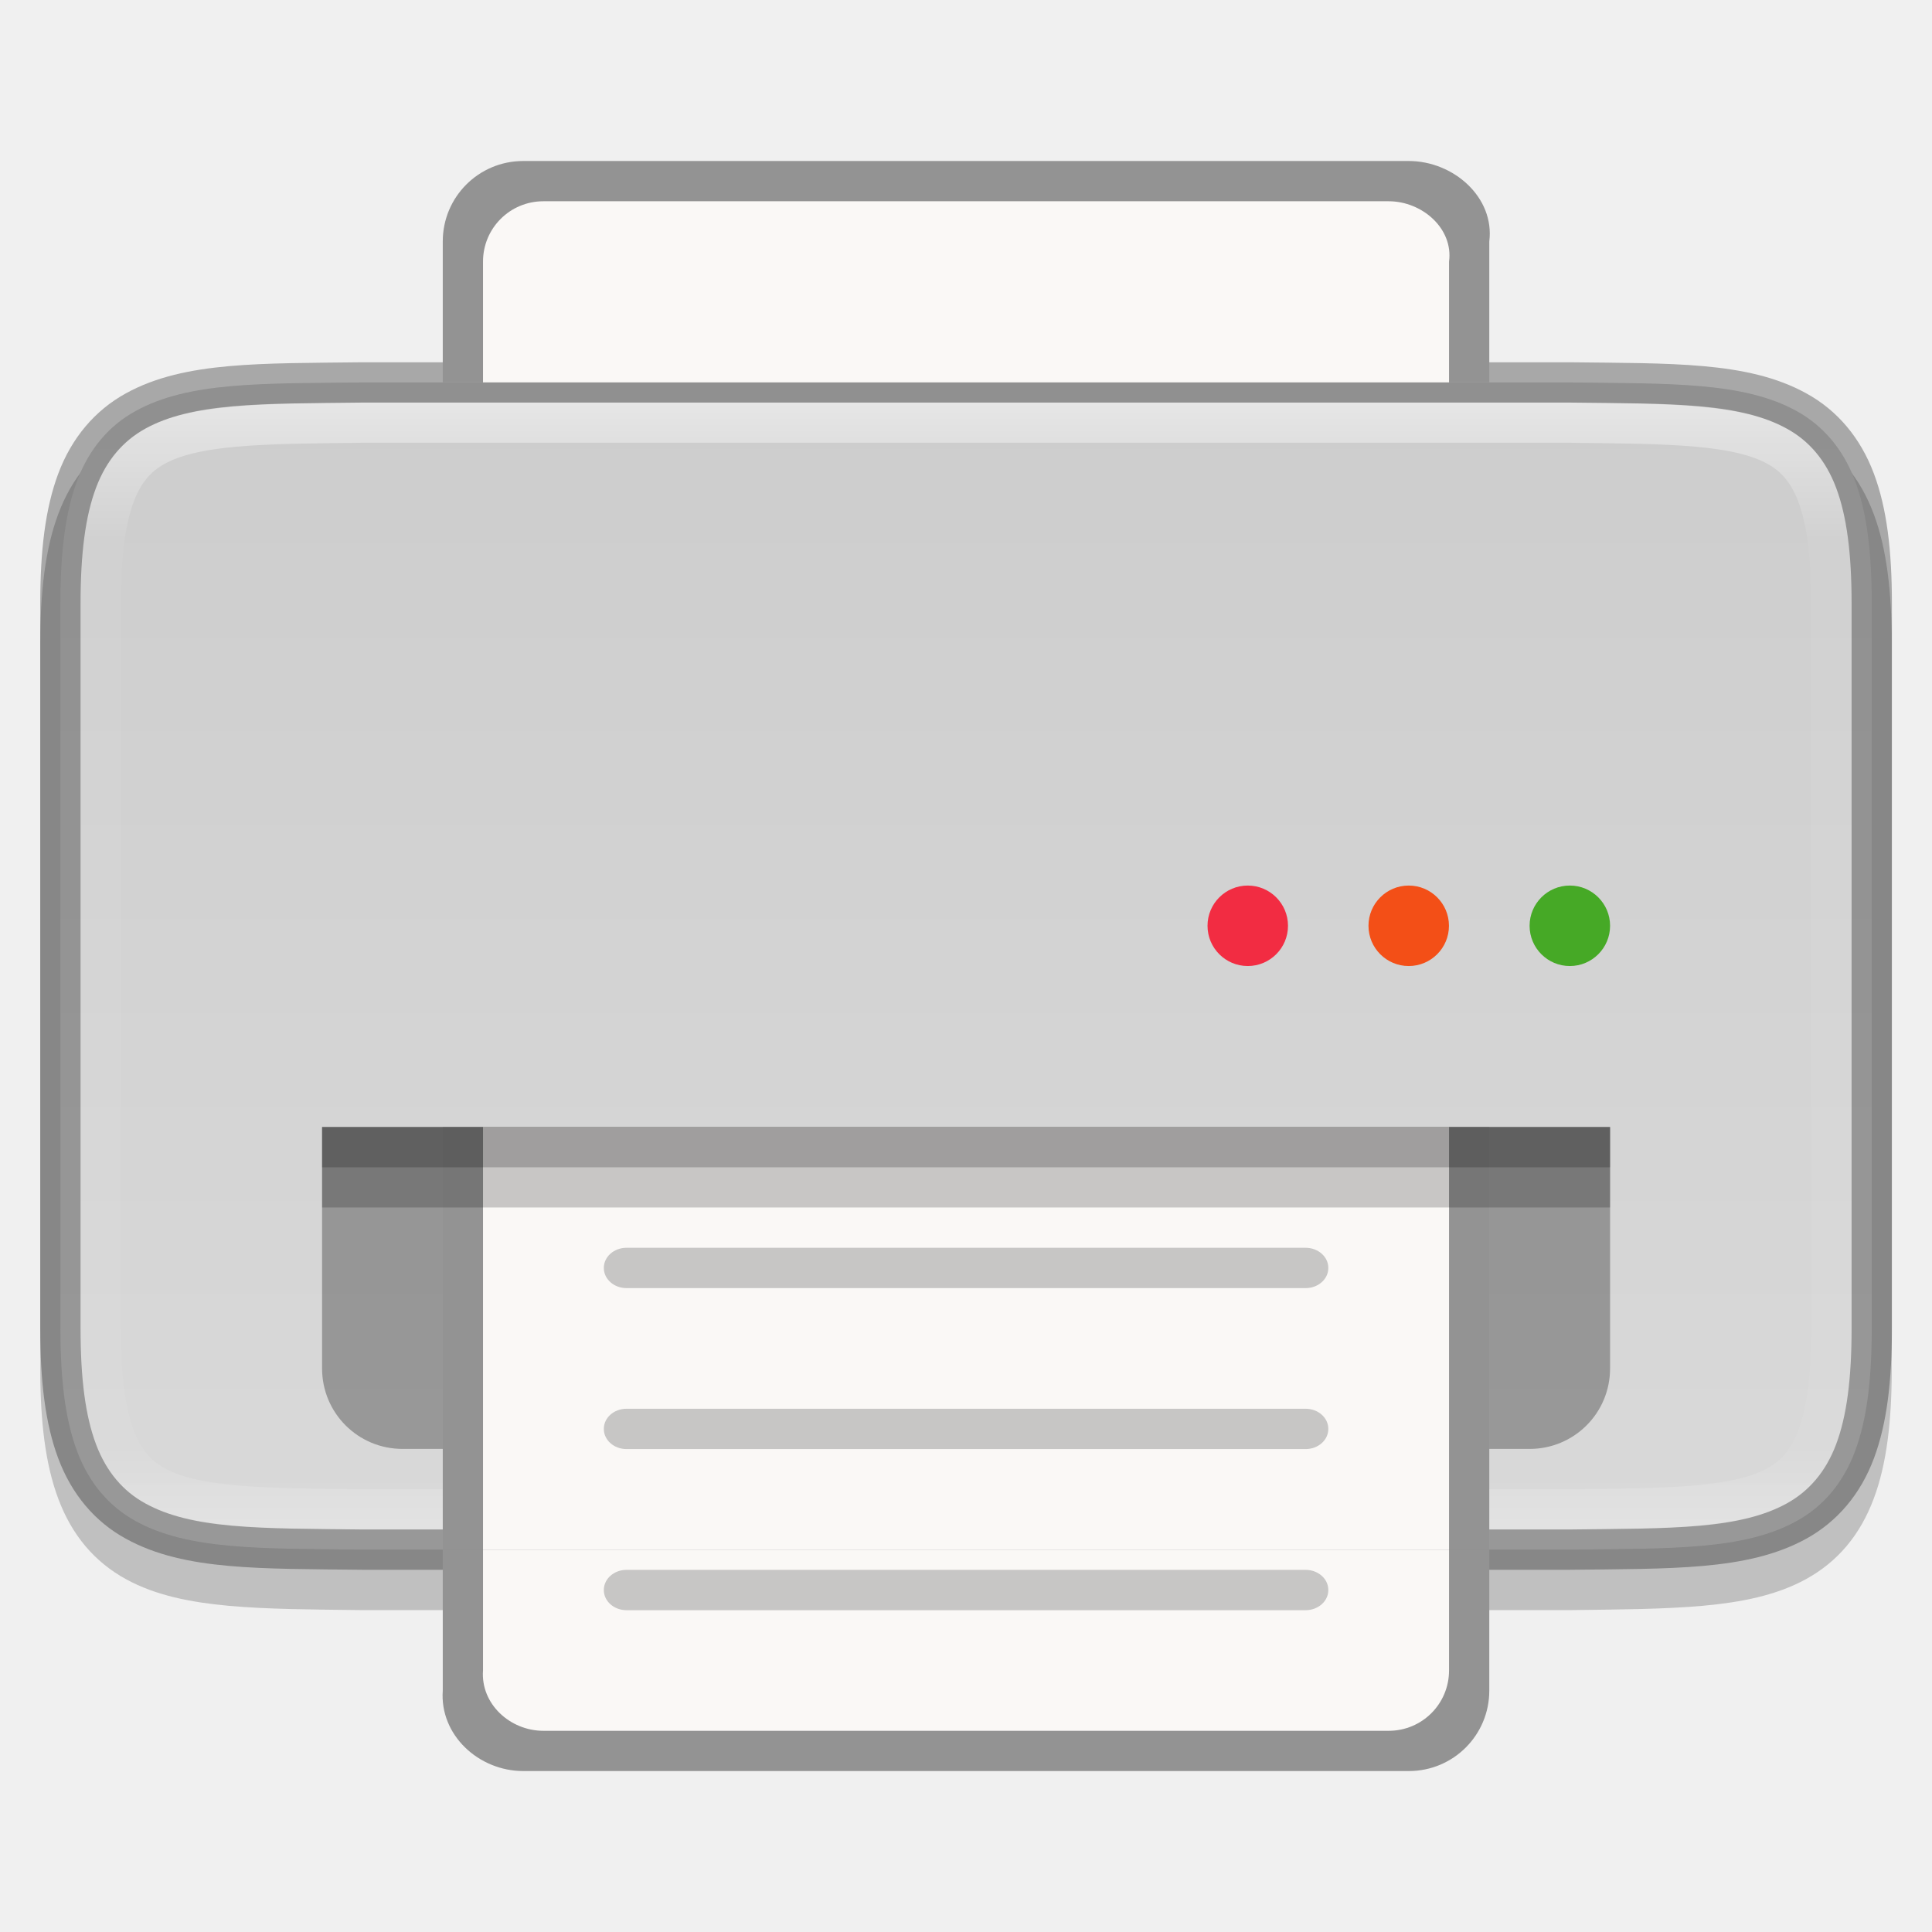
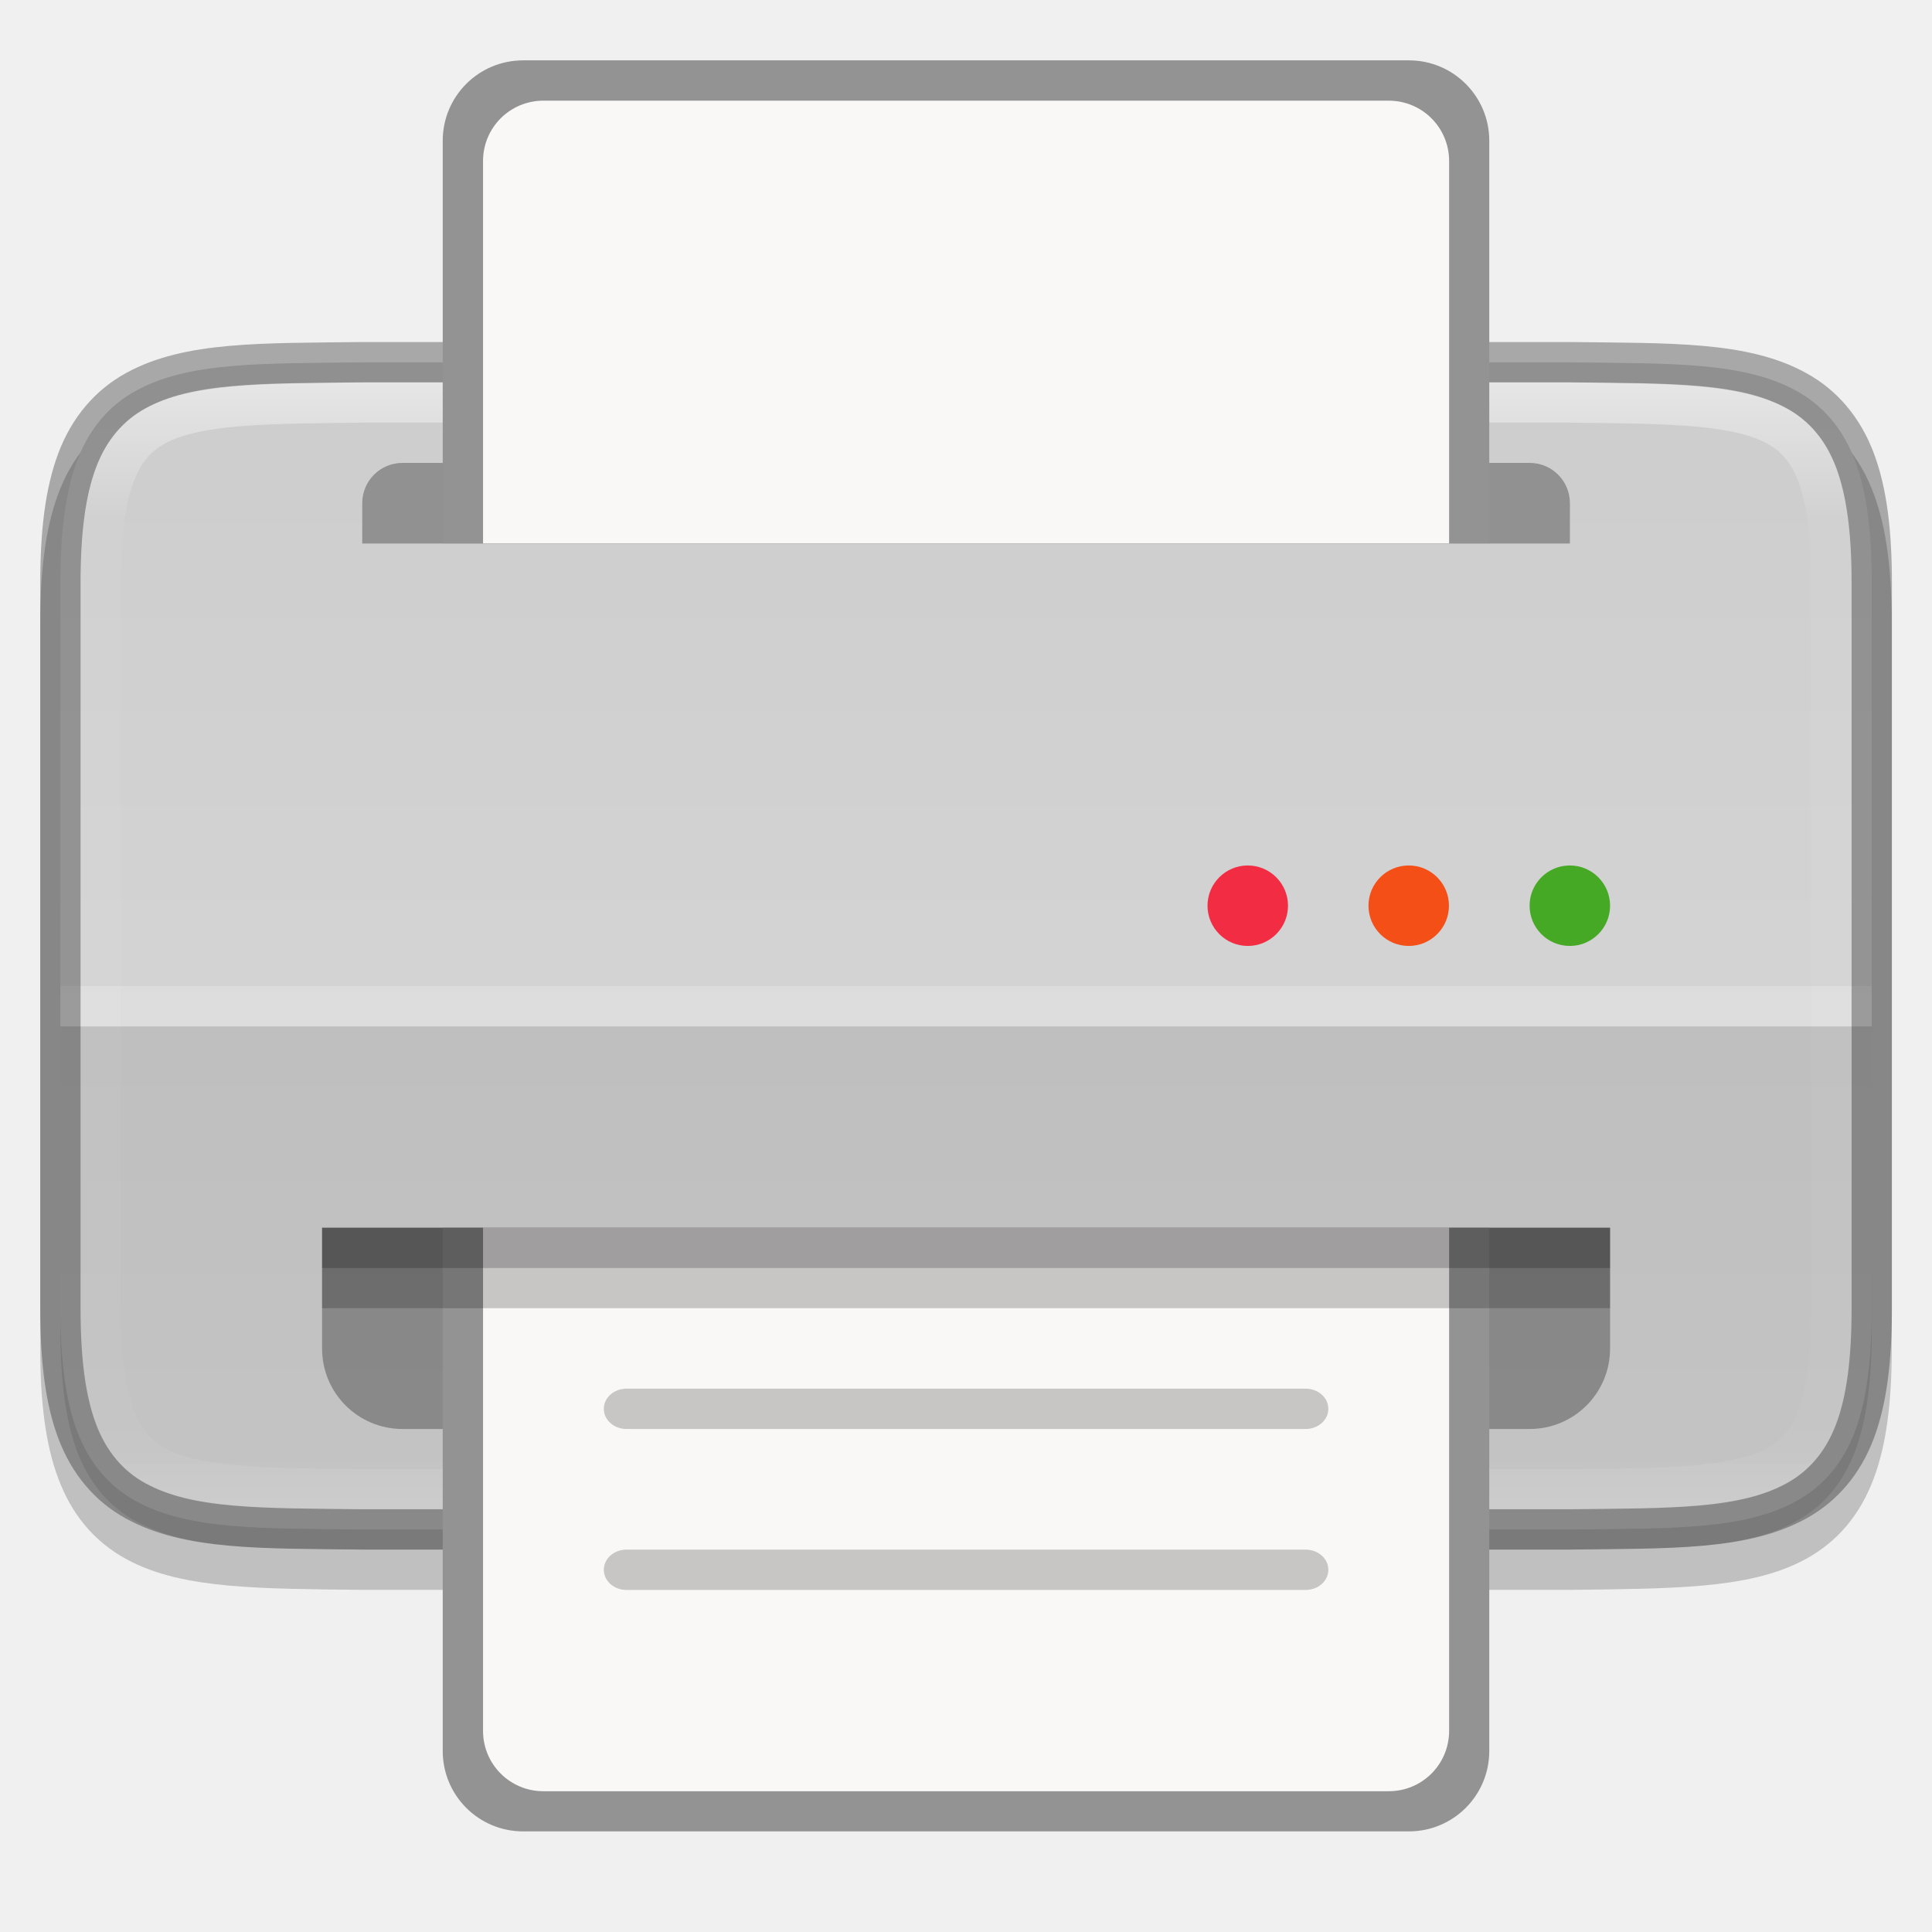
<svg xmlns="http://www.w3.org/2000/svg" xmlns:xlink="http://www.w3.org/1999/xlink" width="48" height="48" version="1.1" viewBox="0 0 12.699 12.699" id="svg40">
  <defs id="defs24">
    <linearGradient id="linearGradient974" x1="152" x2="152" y1="108" y2="244" gradientTransform="matrix(0.2645833,0,0,0.2645833,-7.055502,221.1108)" gradientUnits="userSpaceOnUse">
      <stop style="stop-color:#808080" offset="0" id="stop2" />
      <stop style="stop-color:#999999" offset="1" id="stop4" />
    </linearGradient>
    <linearGradient id="linearGradient4226" x1="529.655" x2="-35.31" y1="295.638" y2="295.638" gradientTransform="matrix(0,-0.1198893,-0.1198859,0,66.48729,293.0775)" gradientUnits="userSpaceOnUse">
      <stop style="stop-color:#999999" offset="0" id="stop7" />
      <stop style="stop-color:#b7b7b7" offset=".613" id="stop9" />
      <stop style="stop-color:#dbdbdb" offset="1" id="stop11" />
    </linearGradient>
    <linearGradient id="linearGradient4358" x1="88" x2="488" y1="88" y2="488" gradientUnits="userSpaceOnUse">
      <stop style="stop-color:#000000;stop-opacity:.588" offset="0" id="stop14" />
      <stop style="stop-color:#000000;stop-opacity:0" offset=".88" id="stop16" />
      <stop style="stop-color:#000000" offset="1" id="stop18" />
    </linearGradient>
    <filter id="filter4346" width="1.026" height="1.022" x="-0.01" y="-0.01" style="color-interpolation-filters:sRGB">
      <feGaussianBlur stdDeviation="2.12" id="feGaussianBlur21" />
    </filter>
    <clipPath clipPathUnits="userSpaceOnUse" id="clipPath994-5">
      <path style="color:#000000;display:inline;overflow:visible;visibility:visible;fill:#cdcdcd;fill-opacity:1;fill-rule:nonzero;stroke:none;stroke-width:2;stroke-miterlimit:4;stroke-dasharray:none;stroke-opacity:1;marker:none;enable-background:accumulate" d="m 335.731,62 c -8.824,0 -9.774,0.906 -9.73,9.748 V 84 96.252 c -0.043,8.842 0.906,9.748 9.73,9.748 h 16.539 c 8.824,0 9.73,-0.906 9.73,-9.748 V 84 71.748 C 362.001,62.906 361.094,62 352.27,62 Z" id="path996-3" />
    </clipPath>
    <clipPath clipPathUnits="userSpaceOnUse" id="clipPath994-5-3">
      <path style="color:#000000;display:inline;overflow:visible;visibility:visible;fill:#cdcdcd;fill-opacity:1;fill-rule:nonzero;stroke:none;stroke-width:2;stroke-miterlimit:4;stroke-dasharray:none;stroke-opacity:1;marker:none;enable-background:accumulate" d="m 335.731,62 c -8.824,0 -9.774,0.906 -9.73,9.748 V 84 96.252 c -0.043,8.842 0.906,9.748 9.73,9.748 h 16.539 c 8.824,0 9.73,-0.906 9.73,-9.748 V 84 71.748 C 362.001,62.906 361.094,62 352.27,62 Z" id="path996-3-6" />
    </clipPath>
    <clipPath clipPathUnits="userSpaceOnUse" id="clipPath994-5-7">
      <path style="color:#000000;display:inline;overflow:visible;visibility:visible;fill:#cdcdcd;fill-opacity:1;fill-rule:nonzero;stroke:none;stroke-width:2;stroke-miterlimit:4;stroke-dasharray:none;stroke-opacity:1;marker:none;enable-background:accumulate" d="m 335.731,62 c -8.824,0 -9.774,0.906 -9.73,9.748 V 84 96.252 c -0.043,8.842 0.906,9.748 9.73,9.748 h 16.539 c 8.824,0 9.73,-0.906 9.73,-9.748 V 84 71.748 C 362.001,62.906 361.094,62 352.27,62 Z" id="path996-3-5" />
    </clipPath>
    <clipPath clipPathUnits="userSpaceOnUse" id="clipPath994-5-35">
      <path style="color:#000000;display:inline;overflow:visible;visibility:visible;fill:#cdcdcd;fill-opacity:1;fill-rule:nonzero;stroke:none;stroke-width:2;stroke-miterlimit:4;stroke-dasharray:none;stroke-opacity:1;marker:none;enable-background:accumulate" d="m 335.731,62 c -8.824,0 -9.774,0.906 -9.73,9.748 V 84 96.252 c -0.043,8.842 0.906,9.748 9.73,9.748 h 16.539 c 8.824,0 9.73,-0.906 9.73,-9.748 V 84 71.748 C 362.001,62.906 361.094,62 352.27,62 Z" id="path996-3-62" />
    </clipPath>
    <clipPath clipPathUnits="userSpaceOnUse" id="clipPath994-5-9">
      <path style="color:#000000;display:inline;overflow:visible;visibility:visible;fill:#cdcdcd;fill-opacity:1;fill-rule:nonzero;stroke:none;stroke-width:2;stroke-miterlimit:4;stroke-dasharray:none;stroke-opacity:1;marker:none;enable-background:accumulate" d="m 335.731,62 c -8.824,0 -9.774,0.906 -9.73,9.748 V 84 96.252 c -0.043,8.842 0.906,9.748 9.73,9.748 h 16.539 c 8.824,0 9.73,-0.906 9.73,-9.748 V 84 71.748 C 362.001,62.906 361.094,62 352.27,62 Z" id="path996-3-1" />
    </clipPath>
    <clipPath clipPathUnits="userSpaceOnUse" id="clipPath994-5-2">
      <path style="color:#000000;display:inline;overflow:visible;visibility:visible;fill:#cdcdcd;fill-opacity:1;fill-rule:nonzero;stroke:none;stroke-width:2;stroke-miterlimit:4;stroke-dasharray:none;stroke-opacity:1;marker:none;enable-background:accumulate" d="m 335.731,62 c -8.824,0 -9.774,0.906 -9.73,9.748 V 84 96.252 c -0.043,8.842 0.906,9.748 9.73,9.748 h 16.539 c 8.824,0 9.73,-0.906 9.73,-9.748 V 84 71.748 C 362.001,62.906 361.094,62 352.27,62 Z" id="path996-3-7" />
    </clipPath>
    <clipPath clipPathUnits="userSpaceOnUse" id="clipPath957">
      <path id="path959" d="m 340.731,63 c -8.824,0 -9.774,0.906 -9.73,9.748 V 83 87.252 C 330.957,96.094 331.907,97 340.731,97 h 6.539 c 8.824,0 9.73,-0.906 9.73,-9.748 V 83 72.748 C 357.001,63.906 356.094,63 347.27,63 Z" style="color:#000000;display:inline;overflow:visible;visibility:visible;fill:#76c22b;fill-opacity:1;fill-rule:nonzero;stroke:none;stroke-width:2;stroke-miterlimit:4;stroke-dasharray:none;stroke-opacity:1;marker:none;enable-background:accumulate" />
    </clipPath>
    <clipPath clipPathUnits="userSpaceOnUse" id="clipPath892">
      <path id="path894" d="m 366,93 c 0,5 -1.957,4.942 -7,5 H 329 c -5.043,-0.058 -7,0 -7,-5 V 75 c 0,-5 1.957,-4.942 7,-5 h 30 c 5.043,0.058 7,0 7,5 z" style="color:#000000;display:inline;overflow:visible;visibility:visible;opacity:1;fill:#cdcdcd;fill-opacity:1;fill-rule:nonzero;stroke:none;stroke-width:2;stroke-linecap:butt;stroke-linejoin:miter;stroke-miterlimit:4;stroke-dasharray:none;stroke-dashoffset:0;stroke-opacity:1;marker:none;enable-background:accumulate" />
    </clipPath>
    <clipPath clipPathUnits="userSpaceOnUse" id="clipPath1049">
      <path style="color:#000000;font-style:normal;font-variant:normal;font-weight:normal;font-stretch:normal;font-size:medium;line-height:normal;font-family:sans-serif;font-variant-ligatures:normal;font-variant-position:normal;font-variant-caps:normal;font-variant-numeric:normal;font-variant-alternates:normal;font-feature-settings:normal;text-indent:0;text-align:start;text-decoration:none;text-decoration-line:none;text-decoration-style:solid;text-decoration-color:#000000;letter-spacing:normal;word-spacing:normal;text-transform:none;writing-mode:lr-tb;direction:ltr;text-orientation:mixed;baseline-shift:baseline;text-anchor:start;white-space:normal;shape-padding:0;clip-rule:nonzero;display:inline;overflow:visible;visibility:visible;opacity:0.3;isolation:auto;mix-blend-mode:normal;color-interpolation:sRGB;color-interpolation-filters:linearRGB;solid-color:#000000;solid-opacity:1;fill:#666666;fill-opacity:1;fill-rule:nonzero;stroke:none;stroke-width:2;stroke-linecap:butt;stroke-linejoin:miter;stroke-miterlimit:4;stroke-dasharray:none;stroke-dashoffset:0;stroke-opacity:1;marker:none;color-rendering:auto;image-rendering:auto;shape-rendering:auto;text-rendering:auto;enable-background:accumulate" d="m 344.333,60.936 c -3.927,0 -7.684,0.75 -11.373,2.08 l -0.521,0.188 -3.306,16.342 c -0.564,2.783 -1.123,5.649 -1.132,8.602 -0.009,2.955 0.542,5.955 1.861,8.666 1.319,2.713 3.387,5.071 5.967,6.697 2.58,1.626 5.62,2.49 8.675,2.49 3.055,0 6.096,-0.864 8.675,-2.49 2.58,-1.626 4.642,-3.984 5.961,-6.697 1.318,-2.711 1.87,-5.711 1.861,-8.666 -0.009,-2.952 -0.562,-5.818 -1.126,-8.602 l -3.312,-16.342 -0.521,-0.188 c -3.69,-1.331 -7.78,-2.08 -11.707,-2.08 z" id="path1051" />
    </clipPath>
+     <clipPath clipPathUnits="userSpaceOnUse" id="clipPath892-9">
+       <path id="path894-3" d="m 366,93 c 0,5 -1.957,4.942 -7,5 H 329 c -5.043,-0.058 -7,0 -7,-5 V 75 c 0,-5 1.957,-4.942 7,-5 h 30 c 5.043,0.058 7,0 7,5 z" style="color:#000000;display:inline;overflow:visible;visibility:visible;opacity:1;fill:#cdcdcd;fill-opacity:1;fill-rule:nonzero;stroke:none;stroke-width:2;stroke-linecap:butt;stroke-linejoin:miter;stroke-miterlimit:4;stroke-dasharray:none;stroke-dashoffset:0;stroke-opacity:1;marker:none;enable-background:accumulate" />
+     </clipPath>
+     <clipPath clipPathUnits="userSpaceOnUse" id="clipPath892-3">
+       <path id="path894-6" d="m 366,93 c 0,5 -1.957,4.942 -7,5 H 329 c -5.043,-0.058 -7,0 -7,-5 V 75 c 0,-5 1.957,-4.942 7,-5 h 30 c 5.043,0.058 7,0 7,5 z" style="color:#000000;display:inline;overflow:visible;visibility:visible;opacity:1;fill:#cdcdcd;fill-opacity:1;fill-rule:nonzero;stroke:none;stroke-width:2;stroke-linecap:butt;stroke-linejoin:miter;stroke-miterlimit:4;stroke-dasharray:none;stroke-dashoffset:0;stroke-opacity:1;marker:none;enable-background:accumulate" />
+     </clipPath>
    <linearGradient xlink:href="#linearGradient927" id="linearGradient920" x1="344" y1="70" x2="344" y2="98" gradientUnits="userSpaceOnUse" />
    <linearGradient id="linearGradient927">
      <stop style="stop-color:#ffffff;stop-opacity:1;" offset="0" id="stop923" />
      <stop id="stop933" offset="0.125" style="stop-color:#ffffff;stop-opacity:0.098" />
      <stop id="stop931" offset="0.925" style="stop-color:#ffffff;stop-opacity:0.098" />
      <stop style="stop-color:#ffffff;stop-opacity:0.498" offset="1" id="stop925" />
    </linearGradient>
-     <clipPath clipPathUnits="userSpaceOnUse" id="clipPath892-9">
-       <path id="path894-3" d="m 366,93 c 0,5 -1.957,4.942 -7,5 H 329 c -5.043,-0.058 -7,0 -7,-5 V 75 c 0,-5 1.957,-4.942 7,-5 h 30 c 5.043,0.058 7,0 7,5 z" style="color:#000000;display:inline;overflow:visible;visibility:visible;opacity:1;fill:#cdcdcd;fill-opacity:1;fill-rule:nonzero;stroke:none;stroke-width:2;stroke-linecap:butt;stroke-linejoin:miter;stroke-miterlimit:4;stroke-dasharray:none;stroke-dashoffset:0;stroke-opacity:1;marker:none;enable-background:accumulate" />
+     <clipPath clipPathUnits="userSpaceOnUse" id="clipPath892-36">
+       <path id="path894-7" d="m 366,93 c 0,5 -1.957,4.942 -7,5 H 329 c -5.043,-0.058 -7,0 -7,-5 V 75 c 0,-5 1.957,-4.942 7,-5 h 30 c 5.043,0.058 7,0 7,5 z" style="color:#000000;display:inline;overflow:visible;visibility:visible;opacity:1;fill:#cdcdcd;fill-opacity:1;fill-rule:nonzero;stroke:none;stroke-width:2;stroke-linecap:butt;stroke-linejoin:miter;stroke-miterlimit:4;stroke-dasharray:none;stroke-dashoffset:0;stroke-opacity:1;marker:none;enable-background:accumulate" />
    </clipPath>
-     <linearGradient gradientTransform="matrix(0.2645703,0,0,0.2645703,-84.6625,268.4231)" xlink:href="#linearGradient1048" id="linearGradient1050" x1="344" y1="70" x2="344" y2="98" gradientUnits="userSpaceOnUse" />
+     <linearGradient gradientTransform="matrix(0.2645703,0,0,0.2645703,-84.6625,268.2908)" xlink:href="#linearGradient1048" id="linearGradient1050" x1="344" y1="70" x2="344" y2="98" gradientUnits="userSpaceOnUse" />
    <linearGradient id="linearGradient1048">
      <stop style="stop-color:#cdcdcd;stop-opacity:1;" offset="0" id="stop1044" />
      <stop style="stop-color:#d9d9d9;stop-opacity:1" offset="1" id="stop1046" />
    </linearGradient>
  </defs>
  <g transform="translate(0,-284.2973)" id="g38">
-     <path style="color:#000000;display:inline;overflow:visible;visibility:visible;opacity:0.2;fill:none;fill-opacity:1;fill-rule:nonzero;stroke:#000000;stroke-width:0.529;stroke-linecap:butt;stroke-linejoin:miter;stroke-miterlimit:4;stroke-dasharray:none;stroke-dashoffset:0;stroke-opacity:1;marker:none;enable-background:accumulate" d="m 12.17,293.293 c 0,1.323 -0.518,1.307 -1.852,1.323 H 2.381 c -1.334,-0.015 -1.852,0 -1.852,-1.323 v -4.762 c 0,-1.323 0.518,-1.307 1.852,-1.323 h 7.937 c 1.334,0.015 1.852,0 1.852,1.323 z" id="path922" />
-     <path style="color:#000000;display:inline;overflow:visible;visibility:visible;opacity:1;fill:url(#linearGradient1050);fill-opacity:1;fill-rule:nonzero;stroke:none;stroke-width:0.529;stroke-linecap:butt;stroke-linejoin:miter;stroke-miterlimit:4;stroke-dasharray:none;stroke-dashoffset:0;stroke-opacity:1;marker:none;enable-background:accumulate" d="m 2.38,294.483 c -0.666,-0.008 -1.141,0.004 -1.489,-0.188 -0.174,-0.096 -0.306,-0.25 -0.384,-0.458 -0.078,-0.208 -0.11,-0.47 -0.11,-0.809 v -4.762 c 0,-0.339 0.032,-0.601 0.11,-0.809 0.078,-0.208 0.21,-0.363 0.384,-0.458 C 1.238,286.807 1.713,286.818 2.38,286.811 h 0.001 7.938 0.001 c 0.666,0.008 1.141,-0.004 1.489,0.188 0.174,0.096 0.306,0.25 0.384,0.458 0.078,0.208 0.11,0.47 0.11,0.809 v 4.762 c 0,0.339 -0.032,0.601 -0.11,0.809 -0.078,0.208 -0.21,0.363 -0.384,0.458 -0.347,0.192 -0.822,0.18 -1.489,0.188 h -0.001 -7.938 z" id="path865" />
-     <path transform="matrix(0.2645703,0,0,0.2645703,-84.6625,268.4231)" style="color:#000000;display:inline;overflow:visible;visibility:visible;opacity:0.5;fill:none;fill-opacity:1;fill-rule:nonzero;stroke:url(#linearGradient920);stroke-width:2;stroke-linecap:butt;stroke-linejoin:miter;stroke-miterlimit:4;stroke-dasharray:none;stroke-dashoffset:0;stroke-opacity:1;marker:none;enable-background:accumulate" d="m 366,93 c 0,5 -1.957,4.942 -7,5 H 329 c -5.043,-0.058 -7,0 -7,-5 V 75 c 0,-5 1.957,-4.942 7,-5 h 30 c 5.043,0.058 7,0 7,5 z" id="path888" clip-path="url(#clipPath892-9)" />
-     <path id="path1057" d="m 2.38,286.811 c -0.666,0.008 -1.141,-0.004 -1.489,0.188 -0.174,0.096 -0.306,0.25 -0.384,0.458 -0.078,0.208 -0.11,0.47 -0.11,0.809 v 4.762 c 0,0.339 0.032,0.601 0.11,0.809 0.078,0.208 0.21,0.363 0.384,0.458 0.347,0.192 0.822,0.18 1.489,0.188 h 0.001 7.938 0.001 c 0.666,-0.008 1.141,0.004 1.489,-0.188 0.174,-0.096 0.306,-0.25 0.384,-0.458 0.078,-0.208 0.11,-0.47 0.11,-0.809 v -4.762 c 0,-0.339 -0.032,-0.601 -0.11,-0.809 -0.078,-0.208 -0.21,-0.363 -0.384,-0.458 -0.347,-0.192 -0.822,-0.18 -1.489,-0.188 h -0.001 -7.938 z" style="color:#000000;display:inline;overflow:visible;visibility:visible;opacity:0.3;fill:none;fill-opacity:1;fill-rule:nonzero;stroke:#000000;stroke-width:0.265;stroke-linecap:butt;stroke-linejoin:miter;stroke-miterlimit:4;stroke-dasharray:none;stroke-dashoffset:0;stroke-opacity:1;marker:none;enable-background:accumulate" />
-     <path style="display:inline;opacity:0.3;fill:#000000;fill-opacity:1;stroke:none;stroke-width:2;stroke-linecap:round;stroke-linejoin:round;stroke-miterlimit:4;stroke-dasharray:none;stroke-opacity:1;enable-background:new" d="m 2.117,291.705 h 8.466 c 0,0 0,0.236 0,0.529 v 1.058 c 0,0.293 -0.236,0.529 -0.529,0.529 H 2.646 c -0.293,0 -0.529,-0.236 -0.529,-0.529 v -1.058 c 0,-0.293 0,-0.529 0,-0.529 z" id="rect974" />
-     <path style="display:inline;opacity:1;fill:#939393;fill-opacity:1;stroke:none;stroke-width:7.559;stroke-linecap:round;stroke-linejoin:round;stroke-miterlimit:4;stroke-dasharray:none;stroke-opacity:1;enable-background:new" d="M 11 38.5 L 11 42 C 10.921 43.105 11.892 44 13 44 L 35 44 C 36.108 44 37 43.108 37 42 L 37 38.5 L 11 38.5 z " id="path882" transform="matrix(0.2645703,0,0,0.2645703,0,284.2973)" />
-     <path style="display:inline;opacity:1;fill:#939393;fill-opacity:1;stroke:none;stroke-width:7.559;stroke-linecap:round;stroke-linejoin:round;stroke-miterlimit:4;stroke-dasharray:none;stroke-opacity:1;enable-background:new" d="M 11 38.5 L 37 38.5 L 37 28 L 11 28 L 11 38.5 z " id="path880" transform="matrix(0.2645703,0,0,0.2645703,0,284.2973)" />
-     <path style="display:inline;opacity:1;fill:#939393;fill-opacity:1;stroke:none;stroke-width:7.559;stroke-linecap:round;stroke-linejoin:round;stroke-miterlimit:4;stroke-dasharray:none;stroke-opacity:1;enable-background:new" d="M 13 4 C 11.892 4 11 4.892 11 6 L 11 9.5 L 37 9.5 L 37 6 C 37.137 4.901 36.108 4 35 4 L 13 4 z " id="rect978" transform="matrix(0.2645703,0,0,0.2645703,0,284.2973)" />
-     <path style="display:inline;opacity:1;fill:#faf8f6;fill-opacity:1;stroke:none;stroke-width:7.559;stroke-linecap:round;stroke-linejoin:round;stroke-miterlimit:4;stroke-dasharray:none;stroke-opacity:1;enable-background:new" d="M 12 38.5 L 12 41.5 C 11.939 42.329 12.669 43 13.5 43 L 34.5 43 C 35.331 43 36 42.331 36 41.5 L 36 38.5 L 12 38.5 z " id="path889" transform="matrix(0.2645703,0,0,0.2645703,0,284.2973)" />
-     <path style="display:inline;opacity:1;fill:#faf8f6;fill-opacity:1;stroke:none;stroke-width:7.559;stroke-linecap:round;stroke-linejoin:round;stroke-miterlimit:4;stroke-dasharray:none;stroke-opacity:1;enable-background:new" d="M 12 38.5 L 36 38.5 L 36 28 L 12 28 L 12 38.5 z " id="path887" transform="matrix(0.2645703,0,0,0.2645703,0,284.2973)" />
-     <path style="display:inline;opacity:1;fill:#faf8f6;fill-opacity:1;stroke:none;stroke-width:7.559;stroke-linecap:round;stroke-linejoin:round;stroke-miterlimit:4;stroke-dasharray:none;stroke-opacity:1;enable-background:new" d="M 13.5 5 C 12.669 5 12 5.669 12 6.5 L 12 9.5 L 36 9.5 L 36 6.5 C 36.11 5.676 35.331 5 34.5 5 L 13.5 5 z " id="rect980" transform="matrix(0.2645703,0,0,0.2645703,0,284.2973)" />
-     <rect style="display:inline;opacity:0.5;fill:#939393;fill-opacity:1;stroke:none;stroke-width:2.121;stroke-linecap:round;stroke-linejoin:round;stroke-miterlimit:4;stroke-dasharray:none;stroke-opacity:1;enable-background:new" id="rect1052" width="4.762" height="0.265" x="3.969" y="294.616" rx="0.149" ry="0.132" />
-     <rect style="display:inline;opacity:0.5;fill:#939393;fill-opacity:1;stroke:none;stroke-width:2.121;stroke-linecap:round;stroke-linejoin:round;stroke-miterlimit:4;stroke-dasharray:none;stroke-opacity:1;enable-background:new" id="rect1052-6" width="4.762" height="0.265" x="3.969" y="293.557" rx="0.149" ry="0.132" />
-     <rect style="display:inline;opacity:0.5;fill:#939393;fill-opacity:1;stroke:none;stroke-width:2.121;stroke-linecap:round;stroke-linejoin:round;stroke-miterlimit:4;stroke-dasharray:none;stroke-opacity:1;enable-background:new" id="rect1052-1" width="4.762" height="0.265" x="3.969" y="292.499" rx="0.149" ry="0.132" />
-     <rect style="display:inline;opacity:1;fill:#46a926;fill-opacity:1;stroke:none;stroke-width:0.209;stroke-linecap:round;stroke-linejoin:round;stroke-miterlimit:4;stroke-dasharray:none;stroke-opacity:1;enable-background:new" id="rect2739" width="0.529" height="0.529" x="10.054" y="290.118" rx="0.265" ry="0.265" />
-     <rect style="display:inline;opacity:1;fill:#f34f17;fill-opacity:1;stroke:none;stroke-width:0.209;stroke-linecap:round;stroke-linejoin:round;stroke-miterlimit:4;stroke-dasharray:none;stroke-opacity:1;enable-background:new" id="rect2739-0" width="0.529" height="0.529" x="8.995" y="290.118" rx="0.265" ry="0.265" />
-     <rect style="display:inline;opacity:1;fill:#f22c42;fill-opacity:1;stroke:none;stroke-width:0.209;stroke-linecap:round;stroke-linejoin:round;stroke-miterlimit:4;stroke-dasharray:none;stroke-opacity:1;enable-background:new" id="rect2739-2" width="0.529" height="0.529" x="7.937" y="290.118" rx="0.265" ry="0.265" />
-     <rect style="display:inline;opacity:0.2;fill:#000000;fill-opacity:1;stroke:none;stroke-width:0.529;stroke-linecap:round;stroke-linejoin:round;stroke-miterlimit:4;stroke-dasharray:none;stroke-dashoffset:0;stroke-opacity:1;enable-background:new" id="rect2237" width="8.466" height="0.529" x="2.117" y="291.705" />
-     <rect style="display:inline;opacity:0.2;fill:#000000;fill-opacity:1;stroke:none;stroke-width:0.529;stroke-linecap:round;stroke-linejoin:round;stroke-miterlimit:4;stroke-dasharray:none;stroke-dashoffset:0;stroke-opacity:1;enable-background:new" id="rect2240" width="8.466" height="0.265" x="2.117" y="291.705" />
+     <path style="color:#000000;display:inline;overflow:visible;visibility:visible;opacity:0.2;fill:none;fill-opacity:1;fill-rule:nonzero;stroke:#000000;stroke-width:0.529;stroke-linecap:butt;stroke-linejoin:miter;stroke-miterlimit:4;stroke-dasharray:none;stroke-dashoffset:0;stroke-opacity:1;marker:none;enable-background:accumulate" d="m 12.17,293.16 c 0,1.323 -0.518,1.307 -1.852,1.323 H 2.381 c -1.334,-0.015 -1.852,0 -1.852,-1.323 v -4.762 c 0,-1.323 0.518,-1.307 1.852,-1.323 h 7.937 c 1.334,0.015 1.852,0 1.852,1.323 z" id="path922" />
+     <path style="color:#000000;display:inline;overflow:visible;visibility:visible;opacity:1;fill:url(#linearGradient1050);fill-opacity:1;fill-rule:nonzero;stroke:none;stroke-width:0.529;stroke-linecap:butt;stroke-linejoin:miter;stroke-miterlimit:4;stroke-dasharray:none;stroke-dashoffset:0;stroke-opacity:1;marker:none;enable-background:accumulate" d="m 2.38,294.351 c -0.666,-0.008 -1.141,0.004 -1.489,-0.188 -0.174,-0.096 -0.306,-0.25 -0.384,-0.458 -0.078,-0.208 -0.11,-0.47 -0.11,-0.809 v -4.762 c 0,-0.339 0.032,-0.601 0.11,-0.809 0.078,-0.208 0.21,-0.363 0.384,-0.458 0.347,-0.192 0.822,-0.18 1.489,-0.188 h 0.001 7.938 0.001 c 0.666,0.008 1.141,-0.004 1.489,0.188 0.174,0.096 0.306,0.25 0.384,0.458 0.078,0.208 0.11,0.47 0.11,0.809 v 4.762 c 0,0.339 -0.032,0.601 -0.11,0.809 -0.078,0.208 -0.21,0.363 -0.384,0.458 -0.347,0.192 -0.822,0.18 -1.489,0.188 h -0.001 -7.938 z" id="path865" />
+     <rect style="display:inline;opacity:0.2;fill:#ffffff;fill-opacity:1;stroke:none;stroke-width:0.529;stroke-linecap:round;stroke-linejoin:round;stroke-miterlimit:4;stroke-dasharray:none;stroke-dashoffset:0;stroke-opacity:1;enable-background:new" id="rect2234" width="11.906" height="0.265" x="0.397" y="290.779" />
+     <path transform="matrix(0.2645703,0,0,0.2645703,-84.6625,268.2908)" style="color:#000000;display:inline;overflow:visible;visibility:visible;opacity:0.5;fill:none;fill-opacity:1;fill-rule:nonzero;stroke:url(#linearGradient920);stroke-width:2;stroke-linecap:butt;stroke-linejoin:miter;stroke-miterlimit:4;stroke-dasharray:none;stroke-dashoffset:0;stroke-opacity:1;marker:none;enable-background:accumulate" d="m 366,93 c 0,5 -1.957,4.942 -7,5 H 329 c -5.043,-0.058 -7,0 -7,-5 V 75 c 0,-5 1.957,-4.942 7,-5 h 30 c 5.043,0.058 7,0 7,5 z" id="path888" clip-path="url(#clipPath892-36)" />
+     <path id="path1057" d="m 2.38,286.678 c -0.666,0.008 -1.141,-0.004 -1.489,0.188 -0.174,0.096 -0.306,0.25 -0.384,0.458 -0.078,0.208 -0.11,0.47 -0.11,0.809 v 4.762 c 0,0.339 0.032,0.601 0.11,0.809 0.078,0.208 0.21,0.363 0.384,0.458 0.347,0.192 0.822,0.18 1.489,0.188 h 0.001 7.938 0.001 c 0.666,-0.008 1.141,0.004 1.489,-0.188 0.174,-0.096 0.306,-0.25 0.384,-0.458 0.078,-0.208 0.11,-0.47 0.11,-0.809 v -4.762 c 0,-0.339 -0.032,-0.601 -0.11,-0.809 -0.078,-0.208 -0.21,-0.363 -0.384,-0.458 -0.347,-0.192 -0.822,-0.18 -1.489,-0.188 h -0.001 -7.938 z" style="color:#000000;display:inline;overflow:visible;visibility:visible;opacity:0.3;fill:none;fill-opacity:1;fill-rule:nonzero;stroke:#000000;stroke-width:0.265;stroke-linecap:butt;stroke-linejoin:miter;stroke-miterlimit:4;stroke-dasharray:none;stroke-dashoffset:0;stroke-opacity:1;marker:none;enable-background:accumulate" />
+     <path style="color:#000000;display:inline;overflow:visible;visibility:visible;opacity:0.1;fill:#000000;fill-opacity:1;fill-rule:nonzero;stroke:none;stroke-width:0.529;stroke-linecap:butt;stroke-linejoin:miter;stroke-miterlimit:4;stroke-dasharray:none;stroke-dashoffset:0;stroke-opacity:1;marker:none;enable-background:accumulate" d="m 0.397,291.044 v 1.455 0.529 c 0,0.339 0.032,0.601 0.11,0.809 0.078,0.208 0.21,0.363 0.384,0.458 0.347,0.192 0.822,0.18 1.489,0.188 h 0.001 7.938 0.001 c 0.666,-0.008 1.141,0.004 1.489,-0.188 0.174,-0.096 0.306,-0.25 0.384,-0.458 0.078,-0.208 0.11,-0.47 0.11,-0.809 v -0.529 -1.455 H 10.32 2.38 Z" id="path865-4" />
+     <path style="display:inline;opacity:0.3;fill:#000000;fill-opacity:1;stroke:none;stroke-width:1.414;stroke-linecap:round;stroke-linejoin:round;stroke-miterlimit:4;stroke-dasharray:none;stroke-opacity:1;enable-background:new" d="m 2.646,287.34 h 7.408 c 0.147,0 0.265,0.118 0.265,0.265 v 0.265 H 2.381 v -0.265 c 0,-0.147 0.118,-0.265 0.265,-0.265 z" id="rect972" />
+     <path style="display:inline;opacity:0.3;fill:#000000;fill-opacity:1;stroke:none;stroke-width:2;stroke-linecap:round;stroke-linejoin:round;stroke-miterlimit:4;stroke-dasharray:none;stroke-opacity:1;enable-background:new" d="m 2.117,292.367 v 0.529 0.265 c 0,0.293 0.236,0.529 0.529,0.529 h 3.704 3.704 c 0.293,0 0.529,-0.236 0.529,-0.529 v -0.265 -0.529 H 6.35 Z" id="rect974-78" />
+     <path style="display:inline;opacity:1;fill:#939393;fill-opacity:1;stroke:none;stroke-width:2;stroke-linecap:round;stroke-linejoin:round;stroke-miterlimit:4;stroke-dasharray:none;stroke-opacity:1;enable-background:new" d="m 3.439,296.335 c -0.293,0 -0.529,-0.236 -0.529,-0.529 v -3.439 h 6.879 v 3.439 c 0,0.293 -0.236,0.529 -0.529,0.529 z m -0.529,-8.466 v -2.646 c 0,-0.293 0.236,-0.529 0.529,-0.529 H 9.26 c 0.293,0 0.529,0.236 0.529,0.529 v 2.646 z" id="rect978" />
+     <path style="display:inline;opacity:1;fill:#faf8f6;fill-opacity:1;stroke:none;stroke-width:2;stroke-linecap:round;stroke-linejoin:round;stroke-miterlimit:4;stroke-dasharray:none;stroke-opacity:1;enable-background:new" d="m 3.572,296.071 c -0.22,0 -0.397,-0.177 -0.397,-0.397 v -3.307 h 6.35 v 3.307 c 0,0.22 -0.177,0.397 -0.397,0.397 z m -0.397,-8.202 v -2.513 c 0,-0.22 0.177,-0.397 0.397,-0.397 h 5.556 c 0.22,0 0.397,0.177 0.397,0.397 v 2.513 z" id="rect980" />
+     <rect style="display:inline;opacity:0.5;fill:#939393;fill-opacity:1;stroke:none;stroke-width:2.121;stroke-linecap:round;stroke-linejoin:round;stroke-miterlimit:4;stroke-dasharray:none;stroke-opacity:1;enable-background:new" id="rect1052" width="4.762" height="0.265" x="3.969" y="294.483" rx="0.149" ry="0.132" />
+     <rect style="display:inline;opacity:0.5;fill:#939393;fill-opacity:1;stroke:none;stroke-width:2.121;stroke-linecap:round;stroke-linejoin:round;stroke-miterlimit:4;stroke-dasharray:none;stroke-opacity:1;enable-background:new" id="rect1052-6" width="4.762" height="0.265" x="3.969" y="293.425" rx="0.149" ry="0.132" />
+     <rect style="display:inline;opacity:1;fill:#46a926;fill-opacity:1;stroke:none;stroke-width:0.209;stroke-linecap:round;stroke-linejoin:round;stroke-miterlimit:4;stroke-dasharray:none;stroke-opacity:1;enable-background:new" id="rect2739" width="0.529" height="0.529" x="10.054" y="289.986" rx="0.265" ry="0.265" />
+     <rect style="display:inline;opacity:1;fill:#f34f17;fill-opacity:1;stroke:none;stroke-width:0.209;stroke-linecap:round;stroke-linejoin:round;stroke-miterlimit:4;stroke-dasharray:none;stroke-opacity:1;enable-background:new" id="rect2739-0" width="0.529" height="0.529" x="8.995" y="289.986" rx="0.265" ry="0.265" />
+     <rect style="display:inline;opacity:1;fill:#f22c42;fill-opacity:1;stroke:none;stroke-width:0.209;stroke-linecap:round;stroke-linejoin:round;stroke-miterlimit:4;stroke-dasharray:none;stroke-opacity:1;enable-background:new" id="rect2739-2" width="0.529" height="0.529" x="7.937" y="289.986" rx="0.265" ry="0.265" />
+     <rect style="display:inline;opacity:0.2;fill:#000000;fill-opacity:1;stroke:none;stroke-width:0.529;stroke-linecap:round;stroke-linejoin:round;stroke-miterlimit:4;stroke-dasharray:none;stroke-dashoffset:0;stroke-opacity:1;enable-background:new" id="rect2237" width="8.466" height="0.529" x="2.117" y="292.367" />
+     <rect style="display:inline;opacity:0.2;fill:#000000;fill-opacity:1;stroke:none;stroke-width:0.529;stroke-linecap:round;stroke-linejoin:round;stroke-miterlimit:4;stroke-dasharray:none;stroke-dashoffset:0;stroke-opacity:1;enable-background:new" id="rect2240" width="8.466" height="0.265" x="2.117" y="292.367" />
  </g>
</svg>
